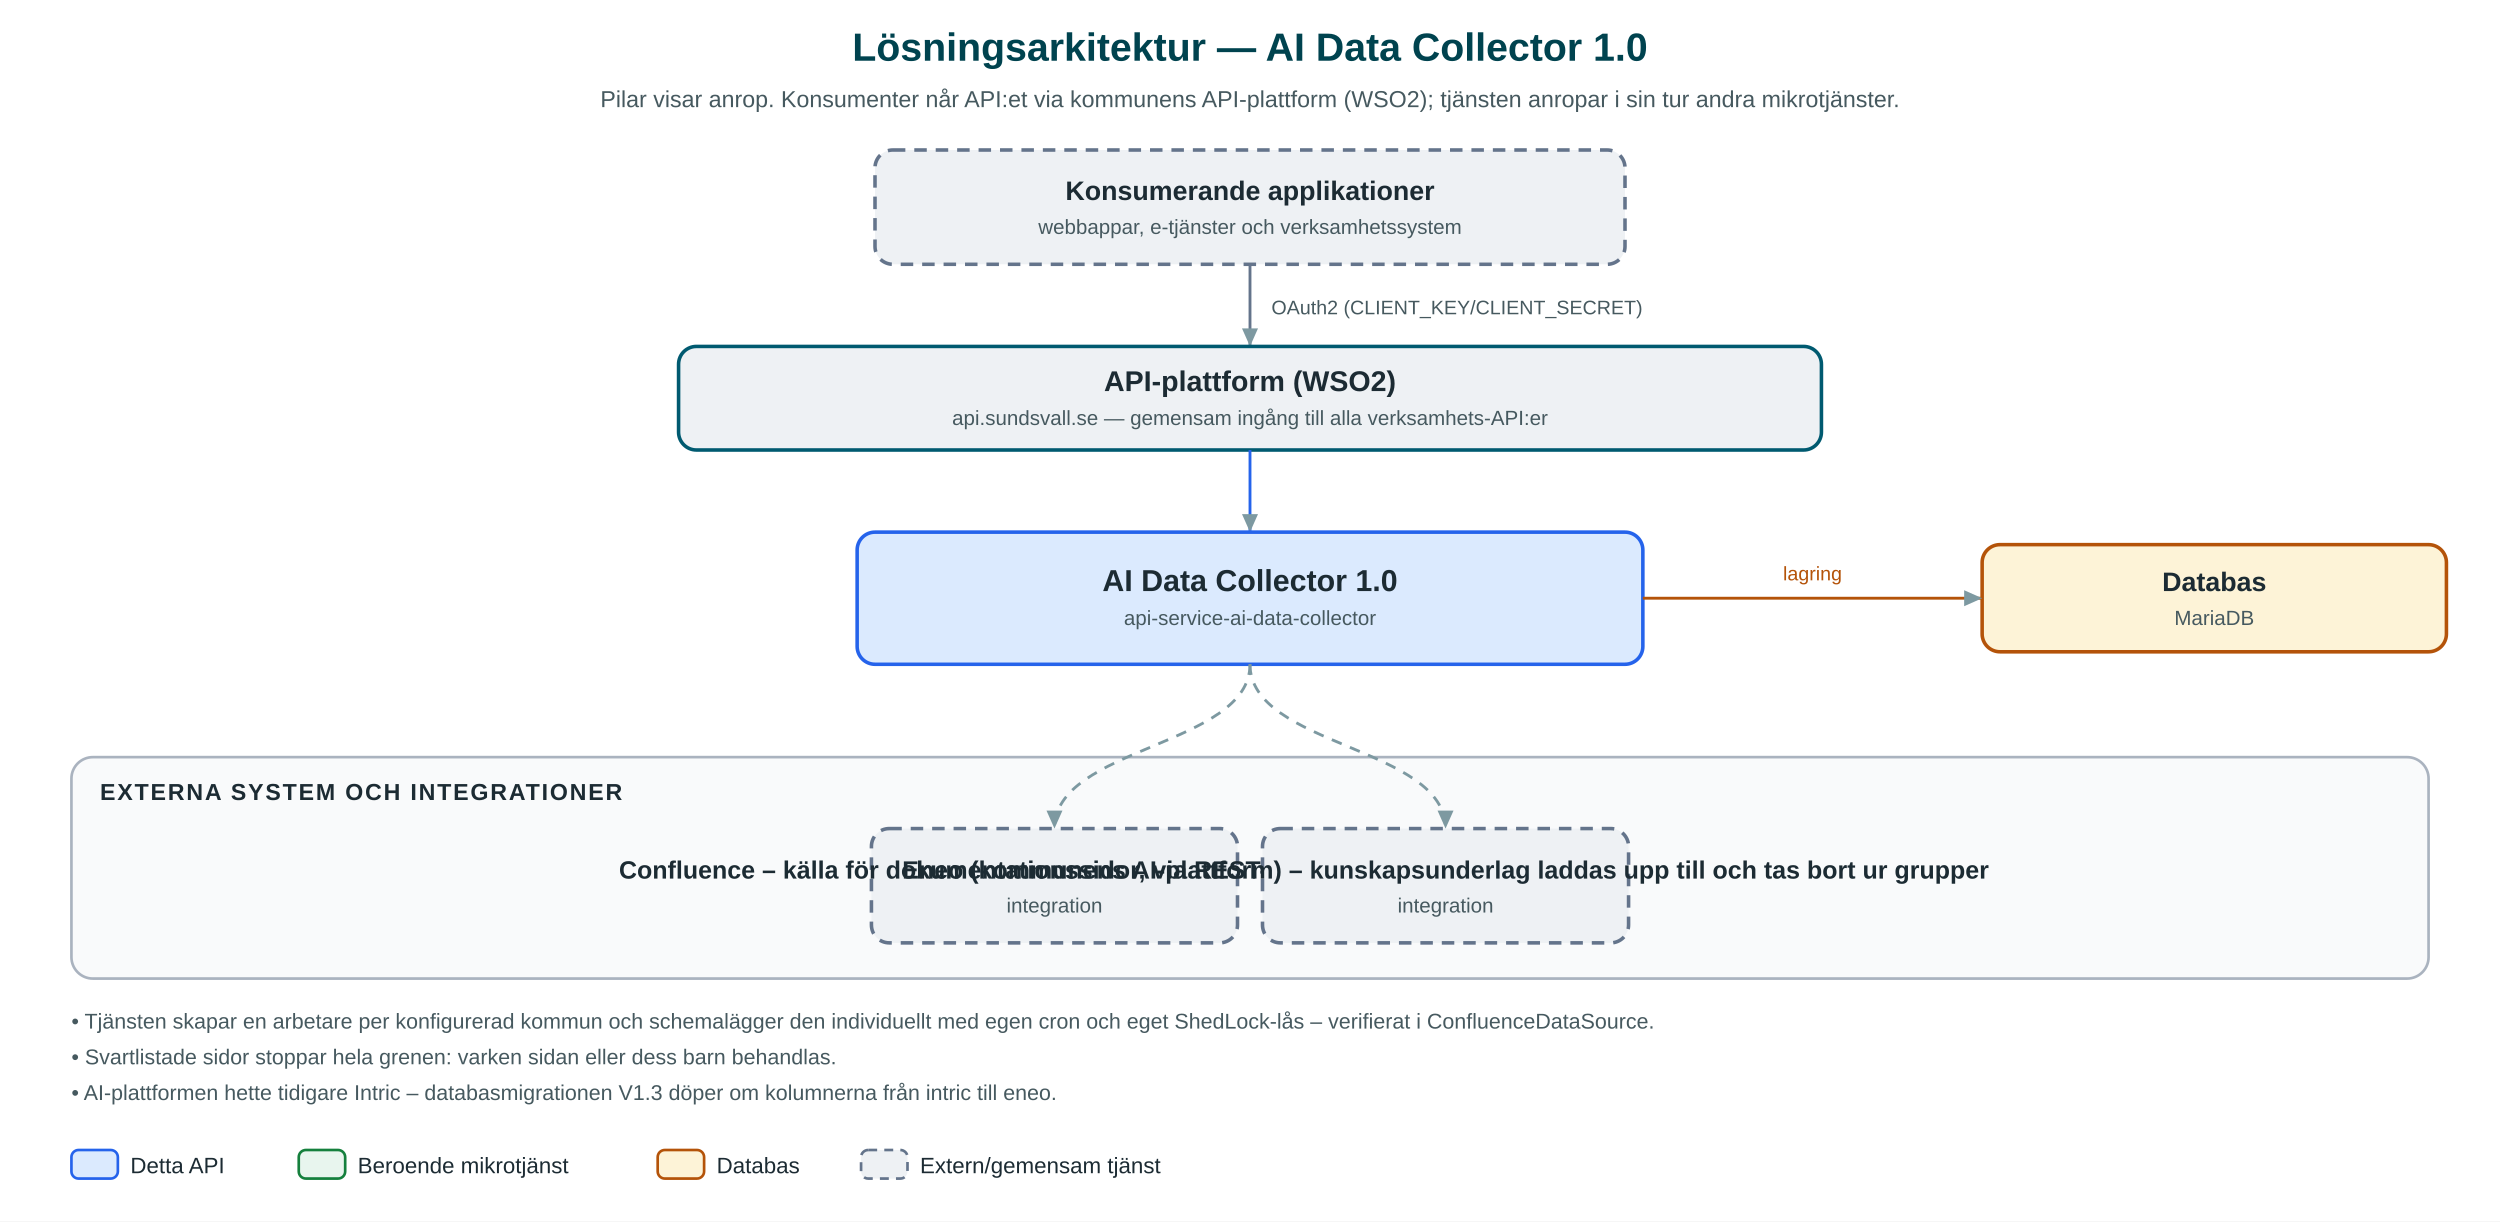
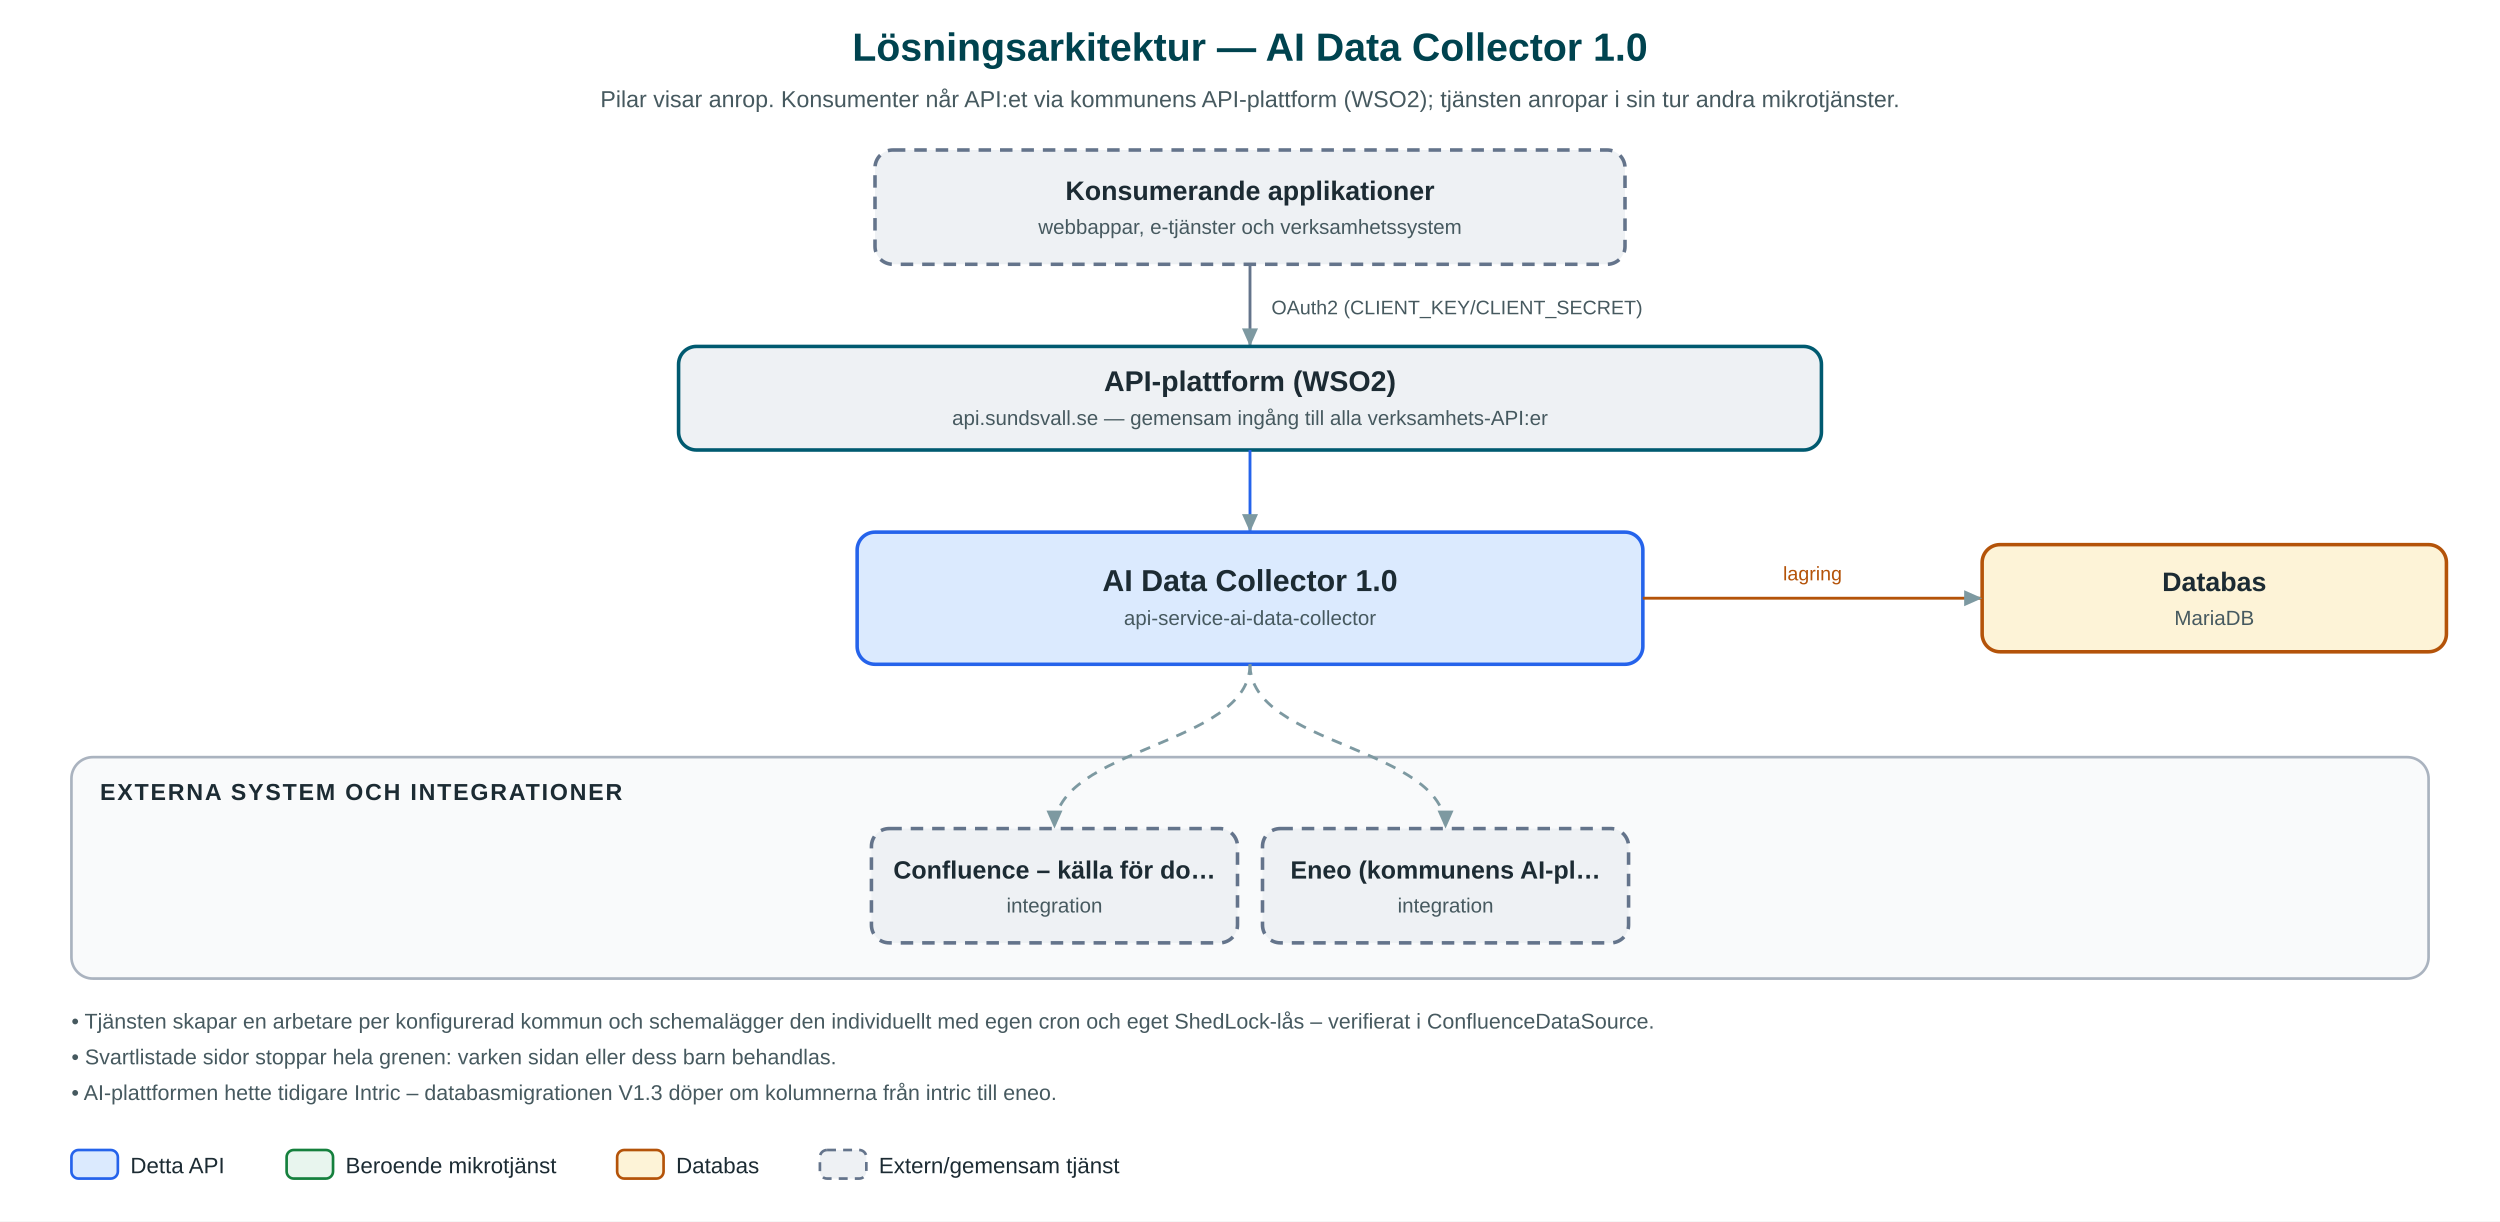
<svg xmlns="http://www.w3.org/2000/svg" viewBox="0 0 1400 684" font-family="Segoe UI, Helvetica Neue, Arial, sans-serif" role="img" aria-label="Arkitekturdiagram för AI Data Collector 1.0">
  <defs>
    <marker id="arr" viewBox="0 0 10 10" refX="9" refY="5" markerWidth="7" markerHeight="7" orient="auto-start-reverse">
      <path d="M 0 1 L 9 5 L 0 9 z" fill="#7d99a1" />
    </marker>
  </defs>
  <rect width="1400" height="684" fill="#ffffff" />
  <text x="700.0" y="34" text-anchor="middle" font-size="22" font-weight="bold" fill="#00434f">Lösningsarkitektur — AI Data Collector 1.0</text>
  <text x="700.0" y="60" text-anchor="middle" font-size="13" fill="#46595f">Pilar visar anrop. Konsumenter når API:et via kommunens API-plattform (WSO2); tjänsten anropar i sin tur andra mikrotjänster.</text>
  <rect x="490.0" y="84" rx="10" width="420" height="64" fill="#eef1f4" stroke="#64748b" stroke-width="2" stroke-dasharray="7,5" />
  <text x="700.0" y="112.0" text-anchor="middle" font-size="15" font-weight="bold" fill="#1c2b33">Konsumerande applikationer</text>
  <text x="700.0" y="131.0" text-anchor="middle" font-size="11.5" fill="#46595f">webbappar, e-tjänster och verksamhetssystem</text>
  <path d="M 700.0 148 L 700.0 194" fill="none" stroke="#64748b" stroke-width="1.6" marker-end="url(#arr)" />
  <text x="712.0" y="176" font-size="11" fill="#46595f">OAuth2 (CLIENT_KEY/CLIENT_SECRET)</text>
  <rect x="380.0" y="194" rx="10" width="640" height="58" fill="#eef1f4" stroke="#005a70" stroke-width="2" />
  <text x="700.0" y="219.0" text-anchor="middle" font-size="16" font-weight="bold" fill="#1c2b33">API-plattform (WSO2)</text>
  <text x="700.0" y="238.0" text-anchor="middle" font-size="11.5" fill="#46595f">api.sundsvall.se — gemensam ingång till alla verksamhets-API:er</text>
  <path d="M 700.0 252 L 700.0 298" fill="none" stroke="#2563eb" stroke-width="1.6" marker-end="url(#arr)" />
  <rect x="480.0" y="298" rx="10" width="440" height="74" fill="#dbeafe" stroke="#2563eb" stroke-width="2" />
  <text x="700.0" y="331.0" text-anchor="middle" font-size="17" font-weight="bold" fill="#1c2b33">AI Data Collector 1.0</text>
  <text x="700.0" y="350.0" text-anchor="middle" font-size="11.5" fill="#46595f">api-service-ai-data-collector</text>
  <rect x="1110" y="305" rx="10" width="260" height="60" fill="#fdf3d7" stroke="#b45309" stroke-width="2" />
  <text x="1240.0" y="331.0" text-anchor="middle" font-size="15" font-weight="bold" fill="#1c2b33">Databas</text>
  <text x="1240.0" y="350.0" text-anchor="middle" font-size="11.5" fill="#46595f">MariaDB</text>
  <path d="M 920.0 335.0 L 1110 335.0" fill="none" stroke="#b45309" stroke-width="1.6" marker-end="url(#arr)" />
  <text x="1015.0" y="325.0" text-anchor="middle" font-size="11" fill="#b45309">lagring</text>
  <rect x="40" y="424" rx="12" width="1320" height="124" fill="#f4f5f7" stroke="#64748b" stroke-width="1.5" opacity="0.55" />
  <text x="56" y="448" font-size="13" font-weight="bold" letter-spacing="1" fill="#1c2b33">EXTERNA SYSTEM OCH INTEGRATIONER</text>
  <rect x="488.0" y="464" rx="10" width="205" height="64" fill="#eef1f4" stroke="#64748b" stroke-width="2" stroke-dasharray="7,5" />
-   <text x="590.5" y="492.0" text-anchor="middle" font-size="14" font-weight="bold" fill="#1c2b33">Confluence – källa för dokumentationssidor, via REST-API och webhooks</text>
+   <text x="590.5" y="492.0" text-anchor="middle" font-size="14" font-weight="bold" fill="#1c2b33">Confluence – källa för do…</text>
  <text x="590.5" y="511.0" text-anchor="middle" font-size="11.5" fill="#46595f">integration</text>
  <path d="M 700.0 372 C 700.0 418.0, 590.5 418.0, 590.5 464" fill="none" stroke="#7d99a1" stroke-width="1.6" stroke-dasharray="6,5" marker-end="url(#arr)" />
  <rect x="707.0" y="464" rx="10" width="205" height="64" fill="#eef1f4" stroke="#64748b" stroke-width="2" stroke-dasharray="7,5" />
-   <text x="809.5" y="492.0" text-anchor="middle" font-size="14" font-weight="bold" fill="#1c2b33">Eneo (kommunens AI-plattform) – kunskapsunderlag laddas upp till och tas bort ur grupper</text>
+   <text x="809.5" y="492.0" text-anchor="middle" font-size="14" font-weight="bold" fill="#1c2b33">Eneo (kommunens AI-pl…</text>
  <text x="809.5" y="511.0" text-anchor="middle" font-size="11.5" fill="#46595f">integration</text>
  <path d="M 700.0 372 C 700.0 418.0, 809.5 418.0, 809.5 464" fill="none" stroke="#7d99a1" stroke-width="1.6" stroke-dasharray="6,5" marker-end="url(#arr)" />
  <text x="40" y="576" font-size="12" fill="#46595f">• Tjänsten skapar en arbetare per konfigurerad kommun och schemalägger den individuellt med egen cron och eget ShedLock-lås – verifierat i ConfluenceDataSource.</text>
  <text x="40" y="596" font-size="12" fill="#46595f">• Svartlistade sidor stoppar hela grenen: varken sidan eller dess barn behandlas.</text>
  <text x="40" y="616" font-size="12" fill="#46595f">• AI-plattformen hette tidigare Intric – databasmigrationen V1.3 döper om kolumnerna från intric till eneo.</text>
  <rect x="40" y="644" width="26" height="16" rx="4" fill="#dbeafe" stroke="#2563eb" stroke-width="1.5" />
  <text x="73" y="657" font-size="12.5" fill="#1c2b33">Detta API</text>
-   <rect x="167.3" y="644" width="26" height="16" rx="4" fill="#e8f5ee" stroke="#15803d" stroke-width="1.5" />
-   <text x="200.3" y="657" font-size="12.5" fill="#1c2b33">Beroende mikrotjänst</text>
-   <rect x="368.3" y="644" width="26" height="16" rx="4" fill="#fdf3d7" stroke="#b45309" stroke-width="1.5" />
-   <text x="401.3" y="657" font-size="12.5" fill="#1c2b33">Databas</text>
-   <rect x="482.2" y="644" width="26" height="16" rx="4" fill="#eef1f4" stroke="#64748b" stroke-width="1.5" stroke-dasharray="5,4" />
-   <text x="515.2" y="657" font-size="12.5" fill="#1c2b33">Extern/gemensam tjänst</text>
+   <rect x="160.5" y="644" width="26" height="16" rx="4" fill="#e8f5ee" stroke="#15803d" stroke-width="1.5" />
+   <text x="193.5" y="657" font-size="12.5" fill="#1c2b33">Beroende mikrotjänst</text>
+   <rect x="345.6" y="644" width="26" height="16" rx="4" fill="#fdf3d7" stroke="#b45309" stroke-width="1.5" />
+   <text x="378.6" y="657" font-size="12.5" fill="#1c2b33">Databas</text>
+   <rect x="459.15" y="644" width="26" height="16" rx="4" fill="#eef1f4" stroke="#64748b" stroke-width="1.5" stroke-dasharray="5,4" />
+   <text x="492.15" y="657" font-size="12.5" fill="#1c2b33">Extern/gemensam tjänst</text>
</svg>
